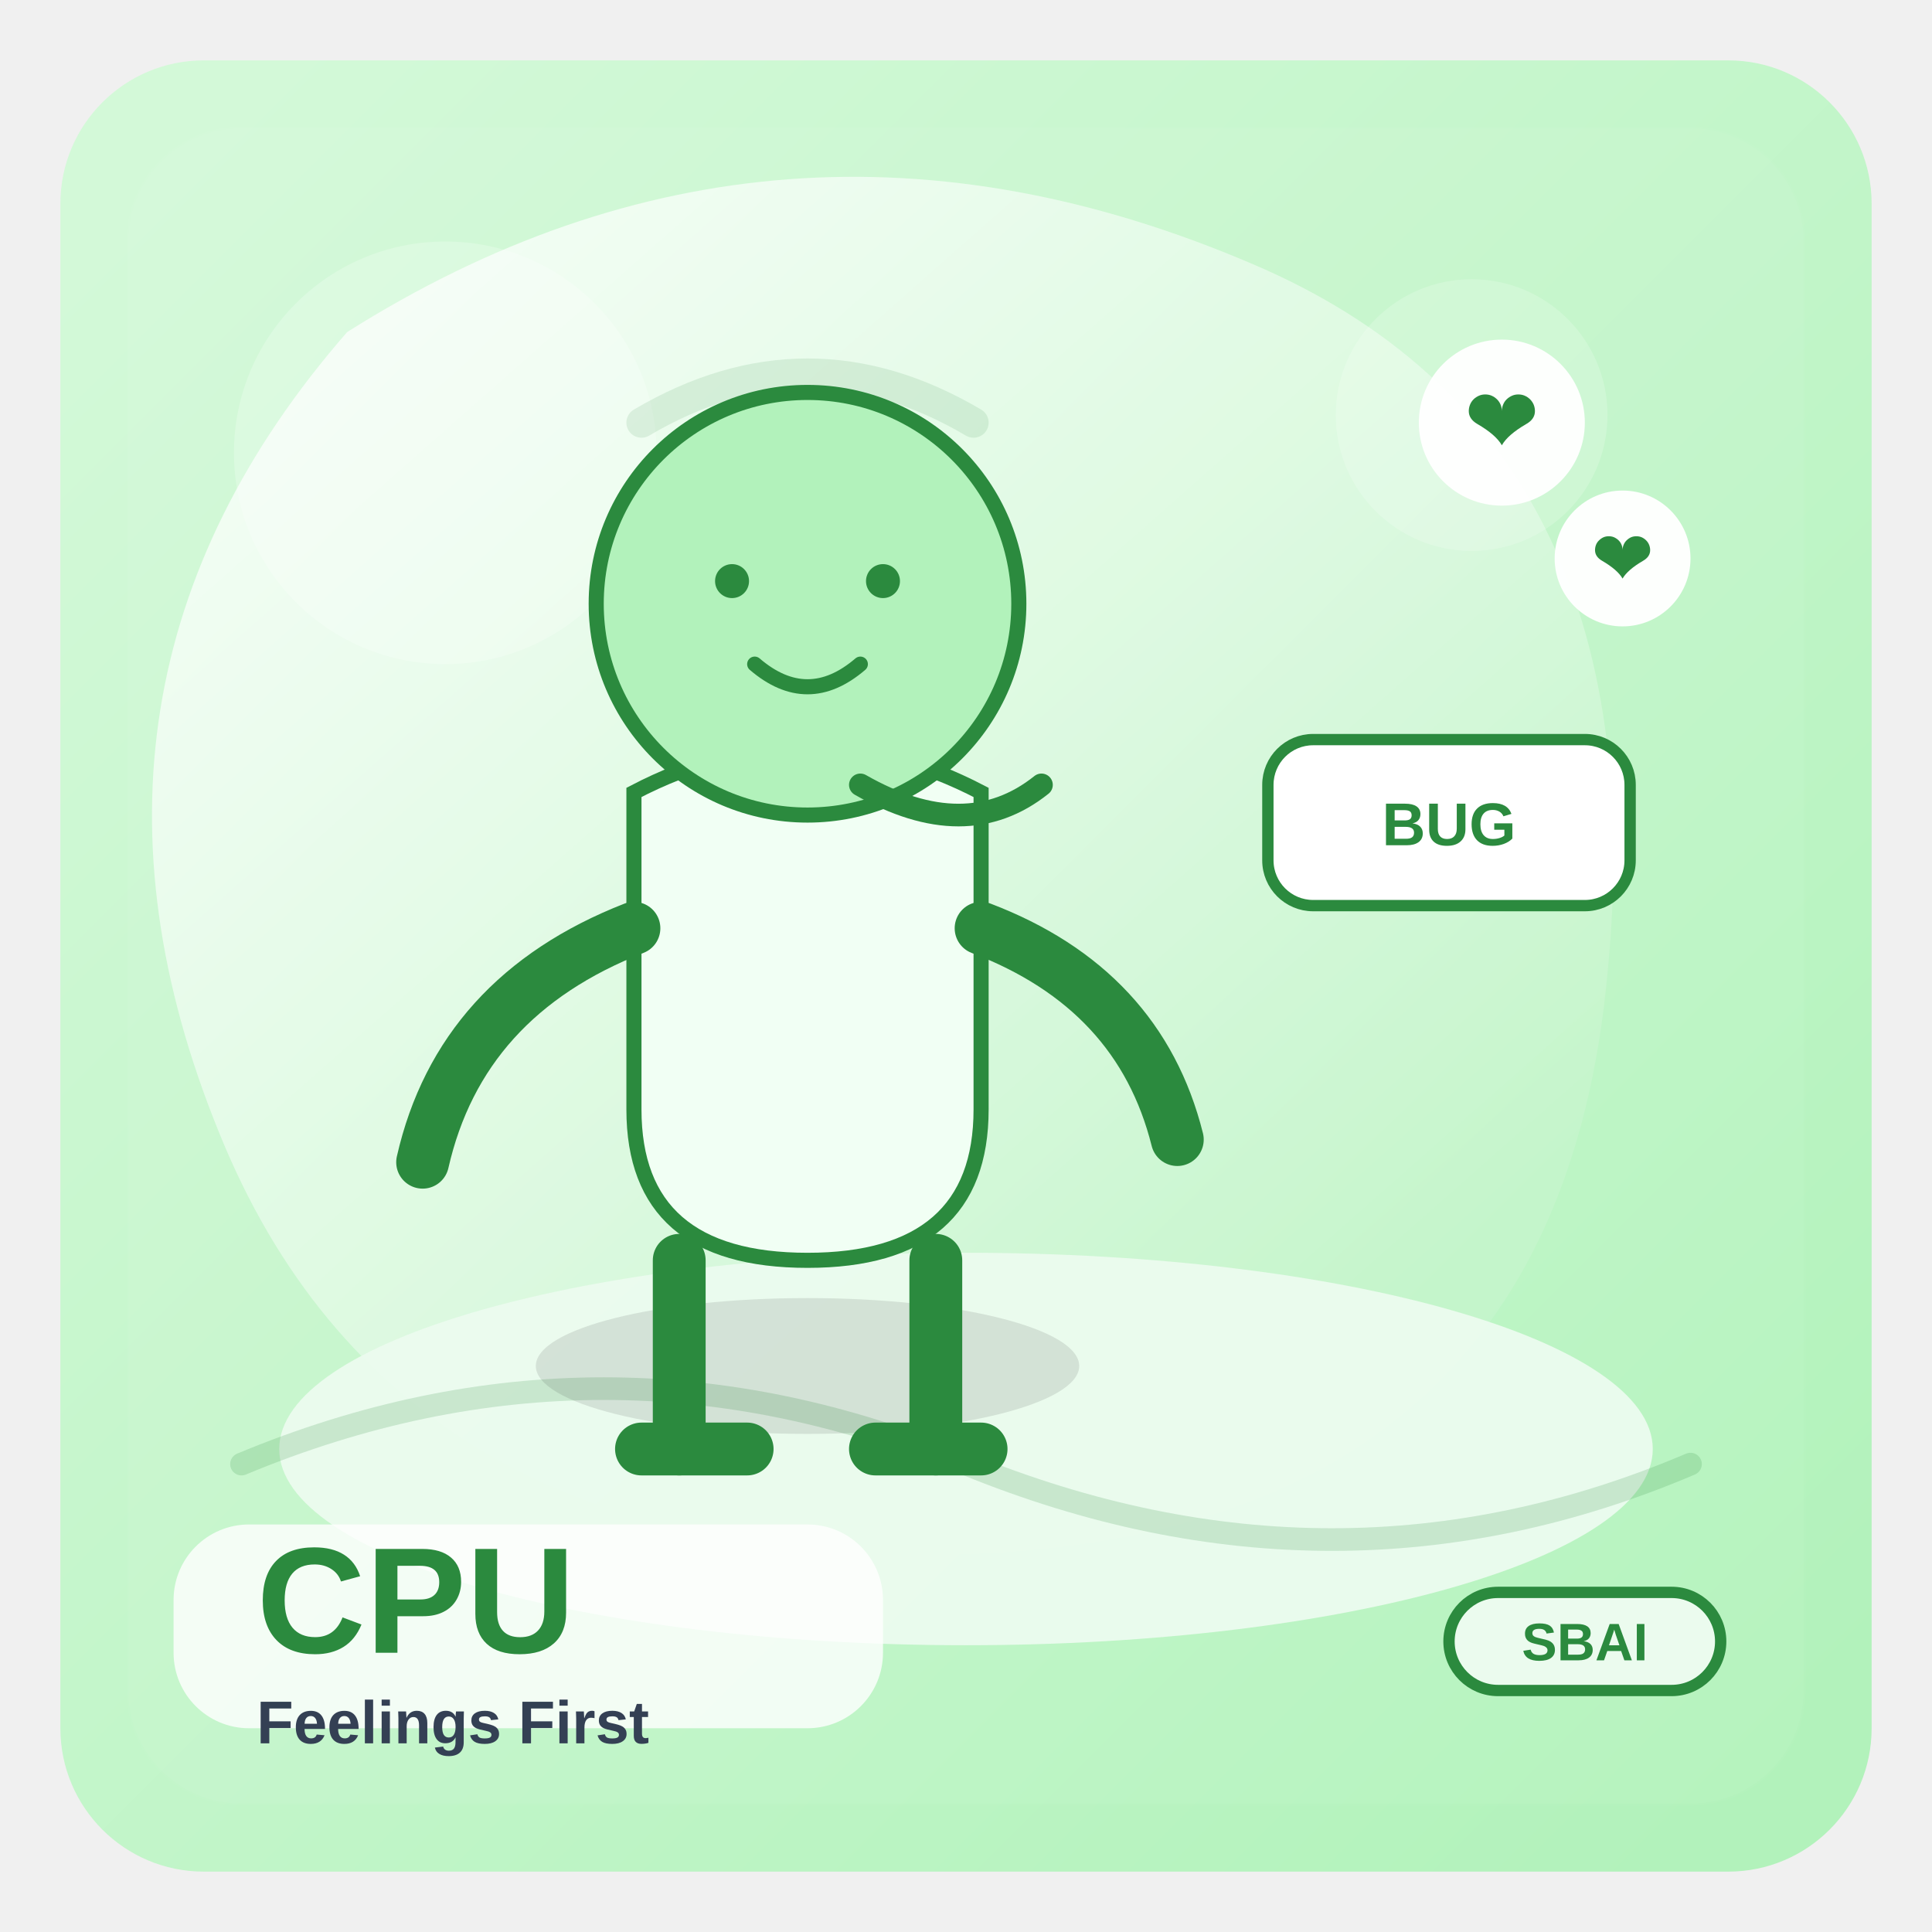
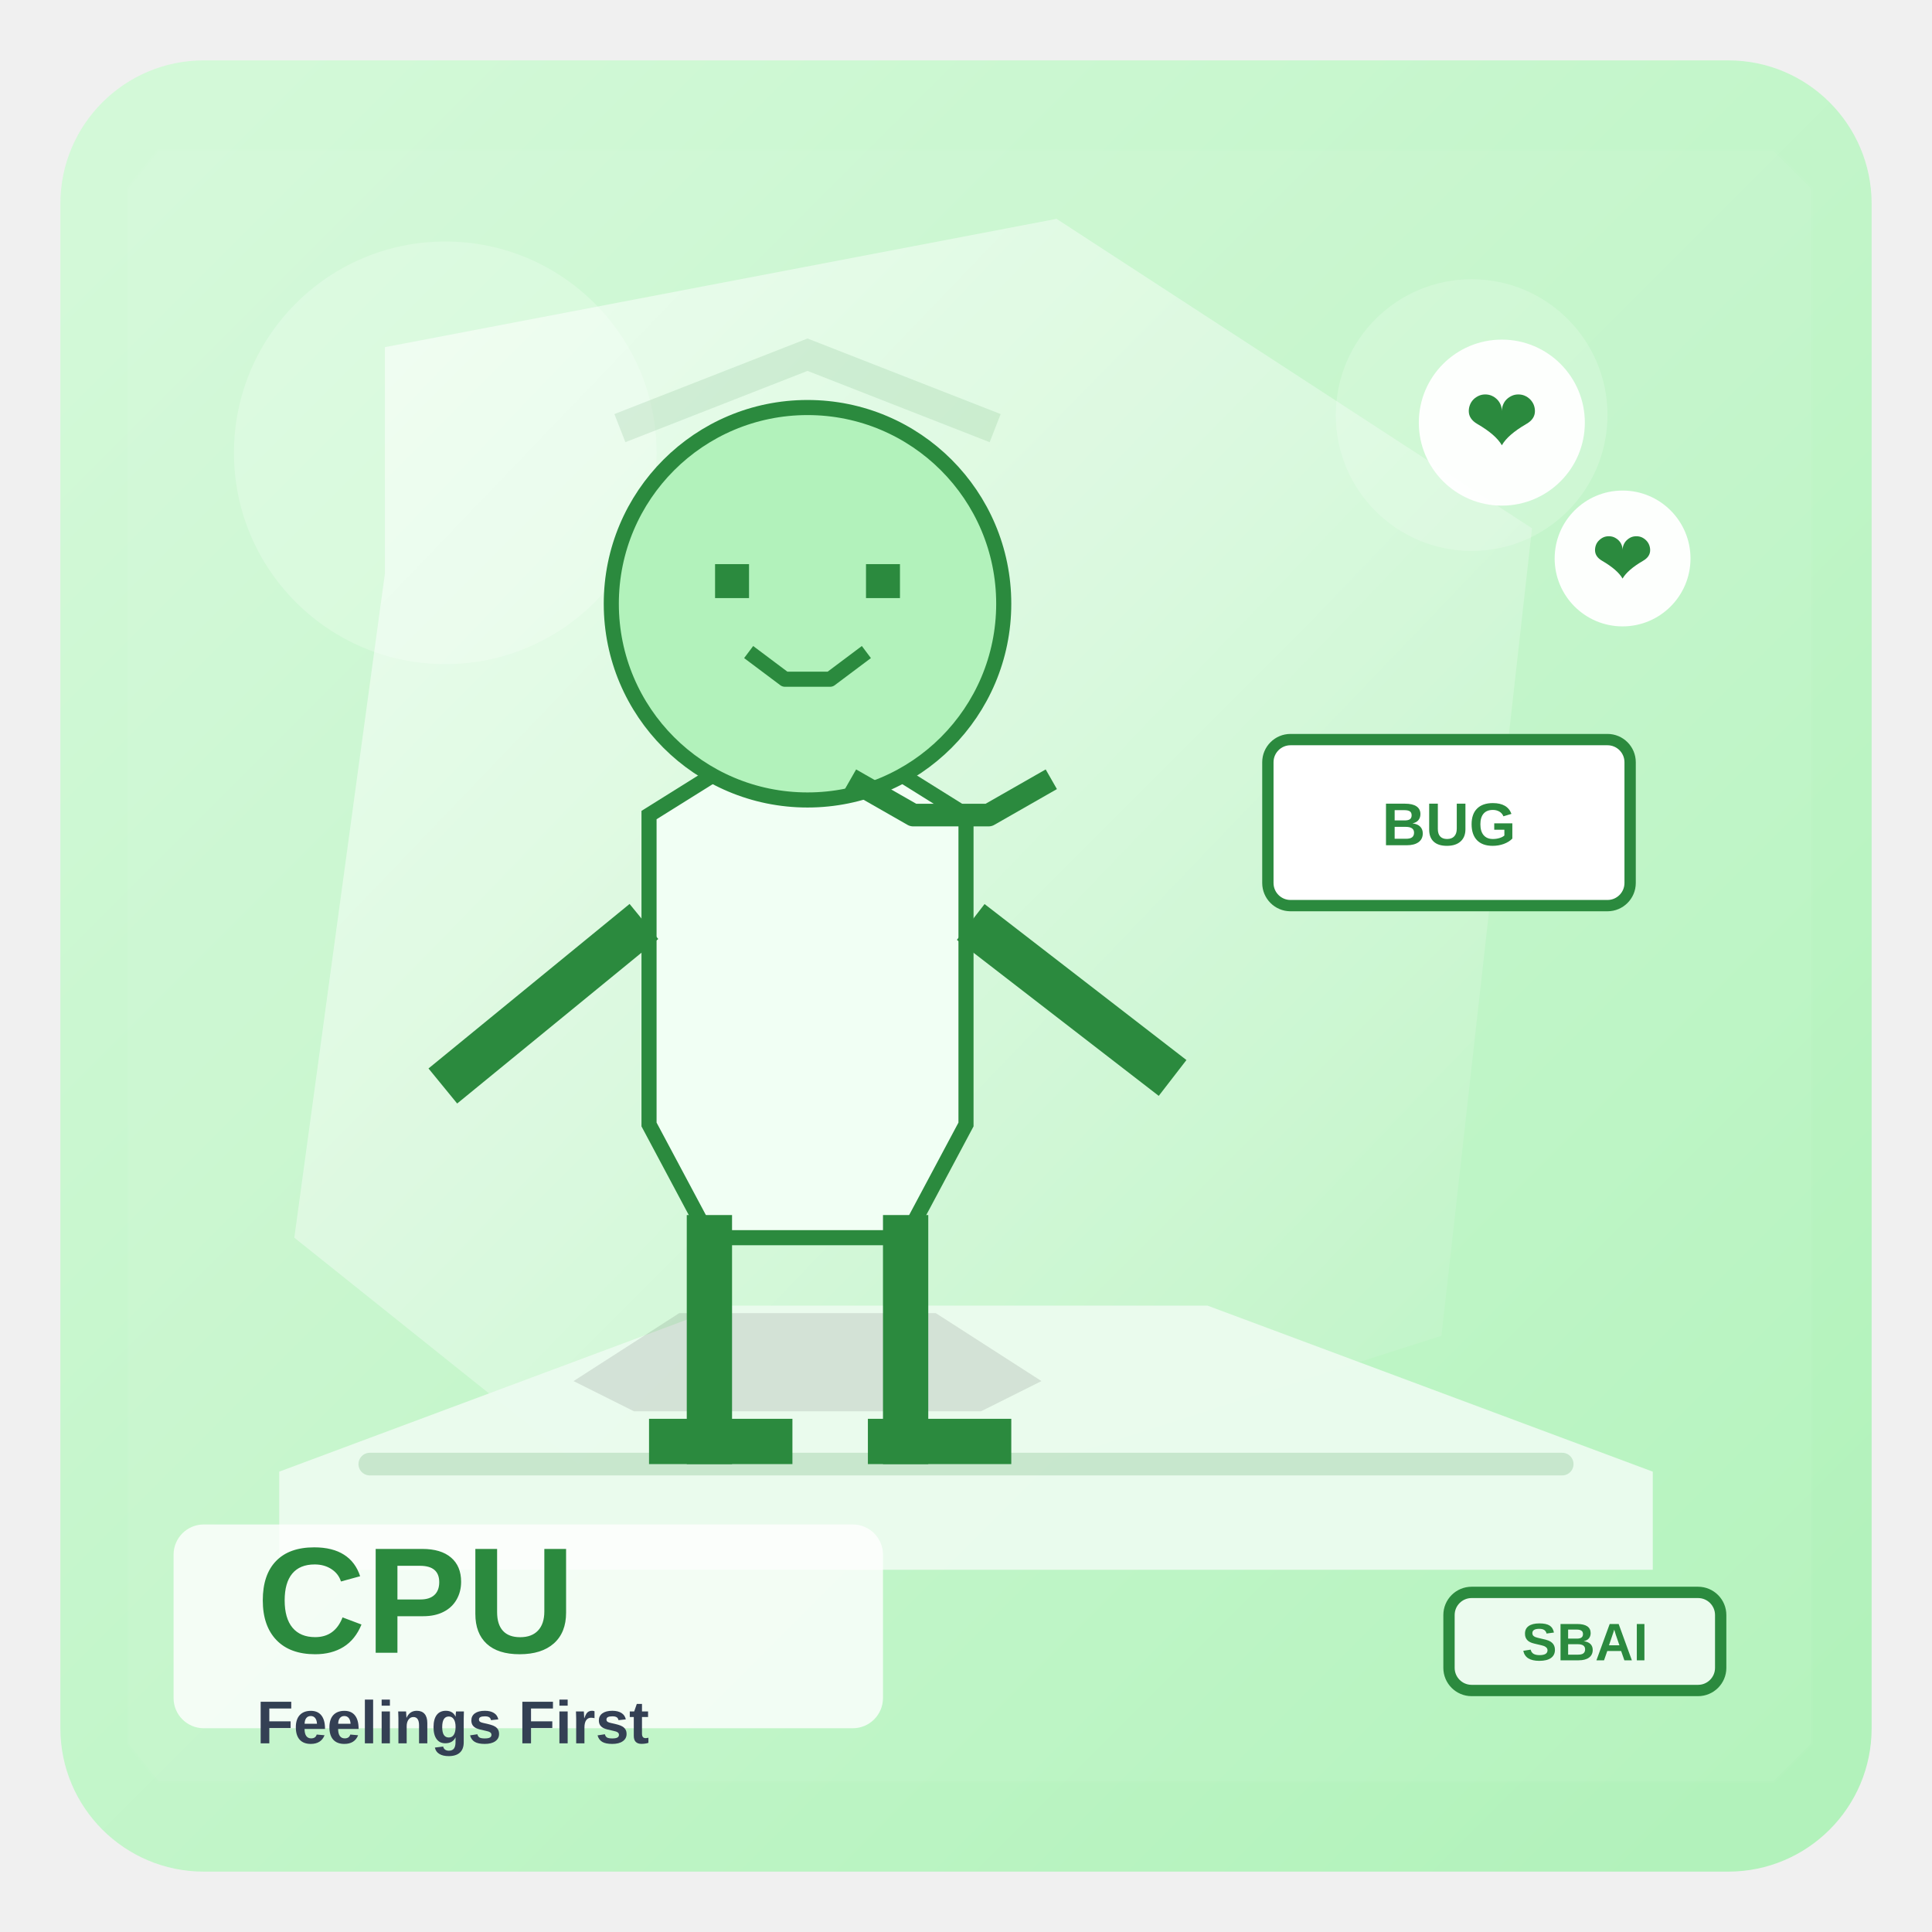
<svg xmlns="http://www.w3.org/2000/svg" width="512" height="512" viewBox="0 0 512 512" fill="none">
  <defs>
    <linearGradient id="bg" x1="44" y1="44" x2="468" y2="468" gradientUnits="userSpaceOnUse">
      <stop offset="0" stop-color="#D3F9D8" />
      <stop offset="1" stop-color="#B2F2BB" />
    </linearGradient>
-     <linearGradient id="light" x1="110" y1="62" x2="366" y2="352" gradientUnits="userSpaceOnUse">
-       <stop offset="0" stop-color="#FFFFFF" stop-opacity="0.72" />
-       <stop offset="1" stop-color="#FFFFFF" stop-opacity="0.1" />
+     <linearGradient id="light" x1="96" y1="72" x2="388" y2="352" gradientUnits="userSpaceOnUse">
+       <stop offset="0" stop-color="#FFFFFF" stop-opacity="0.58" />
+       <stop offset="1" stop-color="#FFFFFF" stop-opacity="0.08" />
    </linearGradient>
  </defs>
  <rect x="16" y="16" width="480" height="480" rx="38" fill="url(#bg)" />
-   <path d="M92 88 q114 -72 240 -18 q108 46 94 188 q-14 152 -178 154 q-144 2 -190 -112 q-48 -118 34 -212z" fill="url(#light)" />
-   <rect x="34" y="34" width="444" height="444" rx="30" fill="#FFFFFF" opacity="0.05" stroke="#FFFFFF" stroke-opacity="0.4" />
+   <path d="M102 92 l178 -34 l126 82 l-24 214 l-194 62 l-110 -88 l24 -176z" fill="url(#light)" />
+   <path d="M42 40 h428 l10 10 v412 l-10 10 h-428 l-8 -10 v-412z" fill="#FFFFFF" opacity="0.05" stroke="#FFFFFF" stroke-opacity="0.4" />
  <circle cx="118" cy="120" r="56" fill="#FFFFFF" opacity="0.22" />
  <circle cx="390" cy="110" r="36" fill="#FFFFFF" opacity="0.18" />
-   <ellipse cx="256" cy="384" rx="182" ry="52" fill="#EBFBEE" opacity="0.96" />
-   <path d="M64 388 q96 -40 192 0 q98 40 192 0" fill="none" stroke="#2B8A3E" stroke-width="6" opacity="0.18" stroke-linecap="round" />
+   <path d="M74 390 l118 -44 h128 l118 44 v26 h-364z" fill="#EBFBEE" opacity="0.96" />
+   <path d="M98 388 h316" fill="none" stroke="#2B8A3E" stroke-width="6" opacity="0.18" stroke-linecap="round" />
  <g>
-     <ellipse cx="214" cy="362" rx="72" ry="18" fill="#000000" opacity="0.1" />
-     <path d="M168 210 q46 -24 92 0 v84 q0 40 -46 40 q-46 0 -46 -40z" fill="#F1FFF4" stroke="#2B8A3E" stroke-width="4" />
-     <path d="M180 334 v50 M248 334 v50" fill="none" stroke="#2B8A3E" stroke-width="14" stroke-linecap="round" />
-     <path d="M168 246 q-46 18 -56 62" fill="none" stroke="#2B8A3E" stroke-width="14" stroke-linecap="round" />
-     <path d="M260 246 q42 16 52 56" fill="none" stroke="#2B8A3E" stroke-width="14" stroke-linecap="round" />
-     <path d="M170 384 h28 M232 384 h28" fill="none" stroke="#2B8A3E" stroke-width="14" stroke-linecap="round" />
-     <circle cx="214" cy="160" r="56" fill="#B2F2BB" stroke="#2B8A3E" stroke-width="4" />
+     <path d="M152 366 l28 -18 h68 l28 18 l-16 8 h-92z" fill="#000000" opacity="0.1" />
+     <path d="M172 216 l32 -20 h20 l32 20 v82 l-16 30 h-52 l-16 -30z" fill="#F1FFF4" stroke="#2B8A3E" stroke-width="4" stroke-linejoin="miter" />
+     <path d="M188 328 v54 M240 328 v54" fill="none" stroke="#2B8A3E" stroke-width="12" stroke-linecap="square" />
+     <path d="M166 248 l-44 36 M262 248 l44 34" fill="none" stroke="#2B8A3E" stroke-width="12" stroke-linecap="square" />
+     <path d="M178 382 h26 M236 382 h26" fill="none" stroke="#2B8A3E" stroke-width="12" stroke-linecap="square" />
+     <circle cx="214" cy="160" r="52" fill="#B2F2BB" stroke="#2B8A3E" stroke-width="4" />
    <g transform="translate(214 154)">
      <g fill="#2B8A3E" stroke="#2B8A3E">
-         <circle cx="-20" cy="0" r="4" />
-         <circle cx="20" cy="0" r="4" />
-         <path d="M-14 22 q14 12 28 0" fill="none" stroke-width="4" stroke-linecap="round" />
+         <rect x="-24" y="-4" width="8" height="8" />
+         <rect x="16" y="-4" width="8" height="8" />
+         <path d="M-14 20 l8 6 h12 l8 -6" fill="none" stroke-width="4" stroke-linecap="square" stroke-linejoin="round" />
      </g>
    </g>
-     <path d="M170 112 q44 -26 88 0" fill="none" stroke="#2B8A3E" stroke-width="8" stroke-linecap="round" opacity="0.12" />
-     <path d="M228 208 q28 16 48 0" fill="none" stroke="#2B8A3E" stroke-width="6" stroke-linecap="round" />
+     <path d="M168 112 l46 -18 l46 18" fill="none" stroke="#2B8A3E" stroke-width="8" stroke-linecap="square" opacity="0.12" />
+     <path d="M228 208 l14 8 h20 l14 -8" fill="none" stroke="#2B8A3E" stroke-width="6" stroke-linecap="square" stroke-linejoin="round" />
  </g>
  <g>
    <circle cx="398" cy="112" r="22" fill="#FFFFFF" opacity="0.96" />
    <text x="398" y="120" fill="#2B8A3E" fill-opacity="1.0" font-family="Avenir Next,Segoe UI,Arial,sans-serif" font-size="24" font-weight="800" text-anchor="middle">❤</text>
    <circle cx="430" cy="148" r="18" fill="#FFFFFF" opacity="0.96" />
    <text x="430" y="155" fill="#2B8A3E" fill-opacity="1.0" font-family="Avenir Next,Segoe UI,Arial,sans-serif" font-size="20" font-weight="800" text-anchor="middle">❤</text>
    <g>
-       <rect x="336" y="196" width="96" height="44" rx="12" fill="#FFFFFF" stroke="#2B8A3E" stroke-width="3" />
+       <rect x="336" y="196" width="96" height="44" rx="6" fill="#FFFFFF" stroke="#2B8A3E" stroke-width="3" />
      <text x="384" y="224" fill="#2B8A3E" fill-opacity="1.0" font-family="Avenir Next,Segoe UI,Arial,sans-serif" font-size="16" font-weight="800" text-anchor="middle">BUG</text>
    </g>
  </g>
-   <rect x="46" y="404" width="188" height="54" rx="20" fill="#FFFFFF" opacity="0.8" />
+   <rect x="46" y="404" width="188" height="54" rx="8" fill="#FFFFFF" opacity="0.8" />
  <text x="68" y="438" fill="#2B8A3E" fill-opacity="1.0" font-family="Avenir Next,Segoe UI,Arial,sans-serif" font-size="40" font-weight="900" text-anchor="start">CPU</text>
  <text x="68" y="462" fill="#344054" fill-opacity="1.0" font-family="Avenir Next,Segoe UI,Arial,sans-serif" font-size="16" font-weight="700" text-anchor="start">Feelings First</text>
-   <rect x="384" y="422" width="72" height="26" rx="13" fill="#EBFBEE" stroke="#2B8A3E" stroke-width="3" />
+   <rect x="384" y="422" width="72" height="26" rx="6" fill="#EBFBEE" stroke="#2B8A3E" stroke-width="3" />
  <text x="420" y="440" fill="#2B8A3E" fill-opacity="1.0" font-family="Avenir Next,Segoe UI,Arial,sans-serif" font-size="14" font-weight="900" text-anchor="middle">SBAI</text>
</svg>
